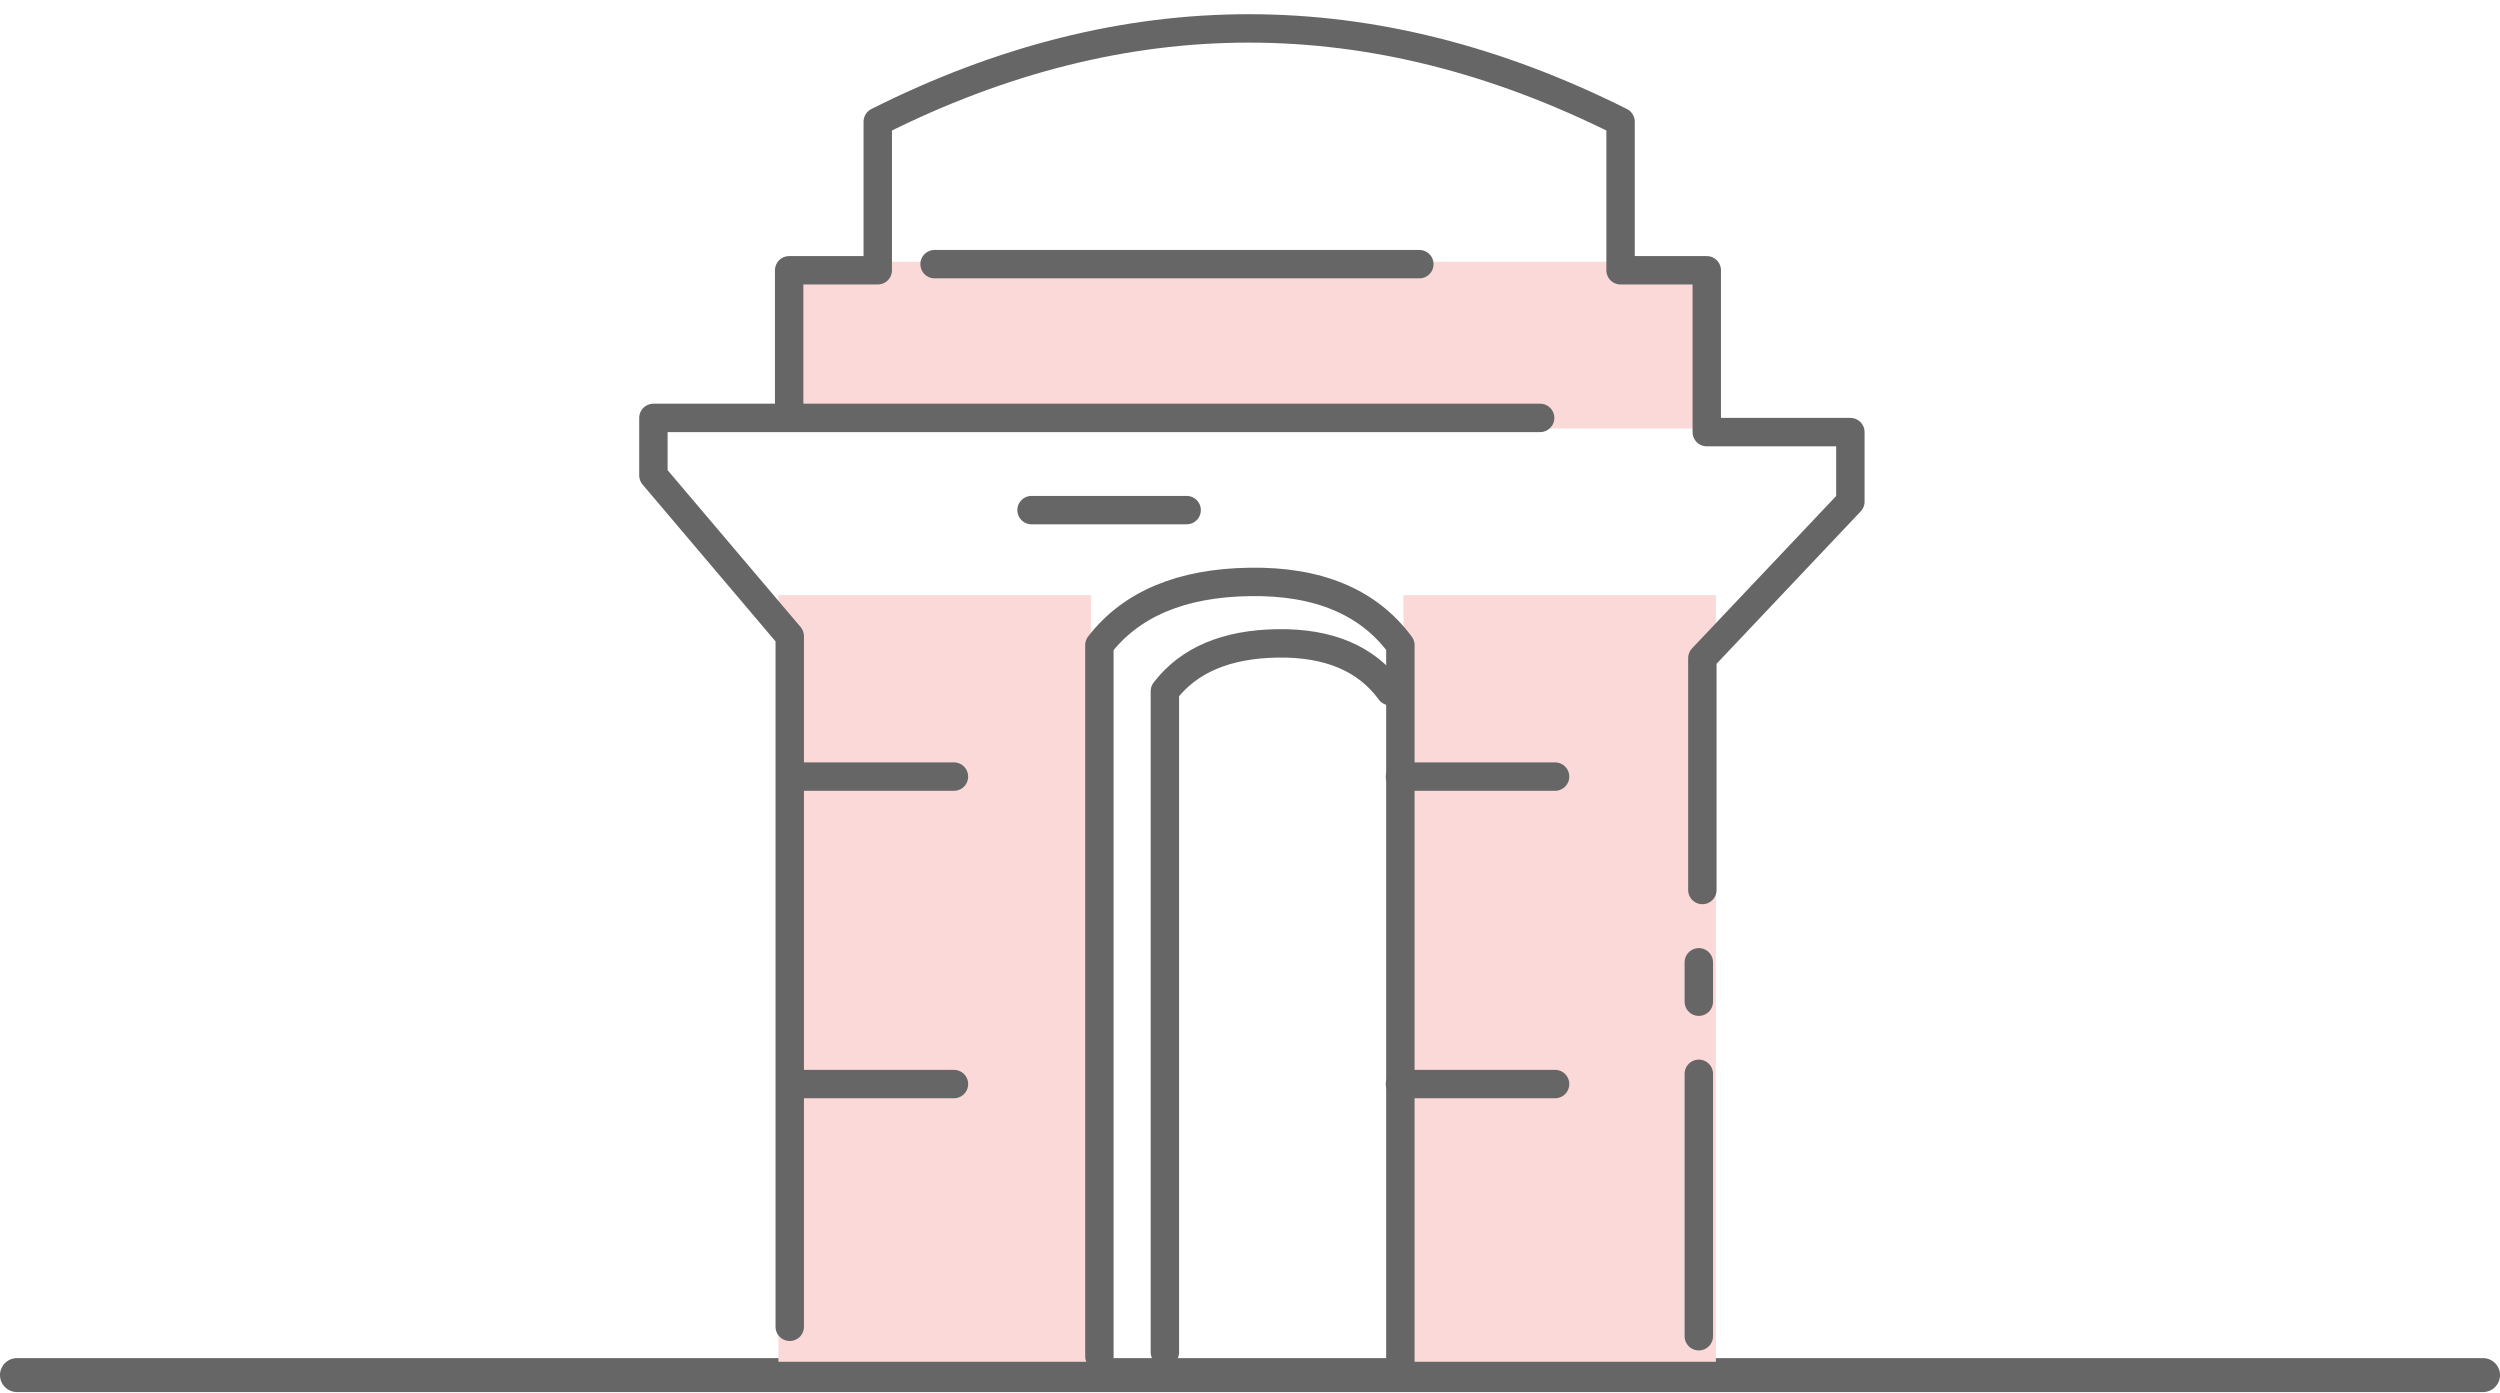
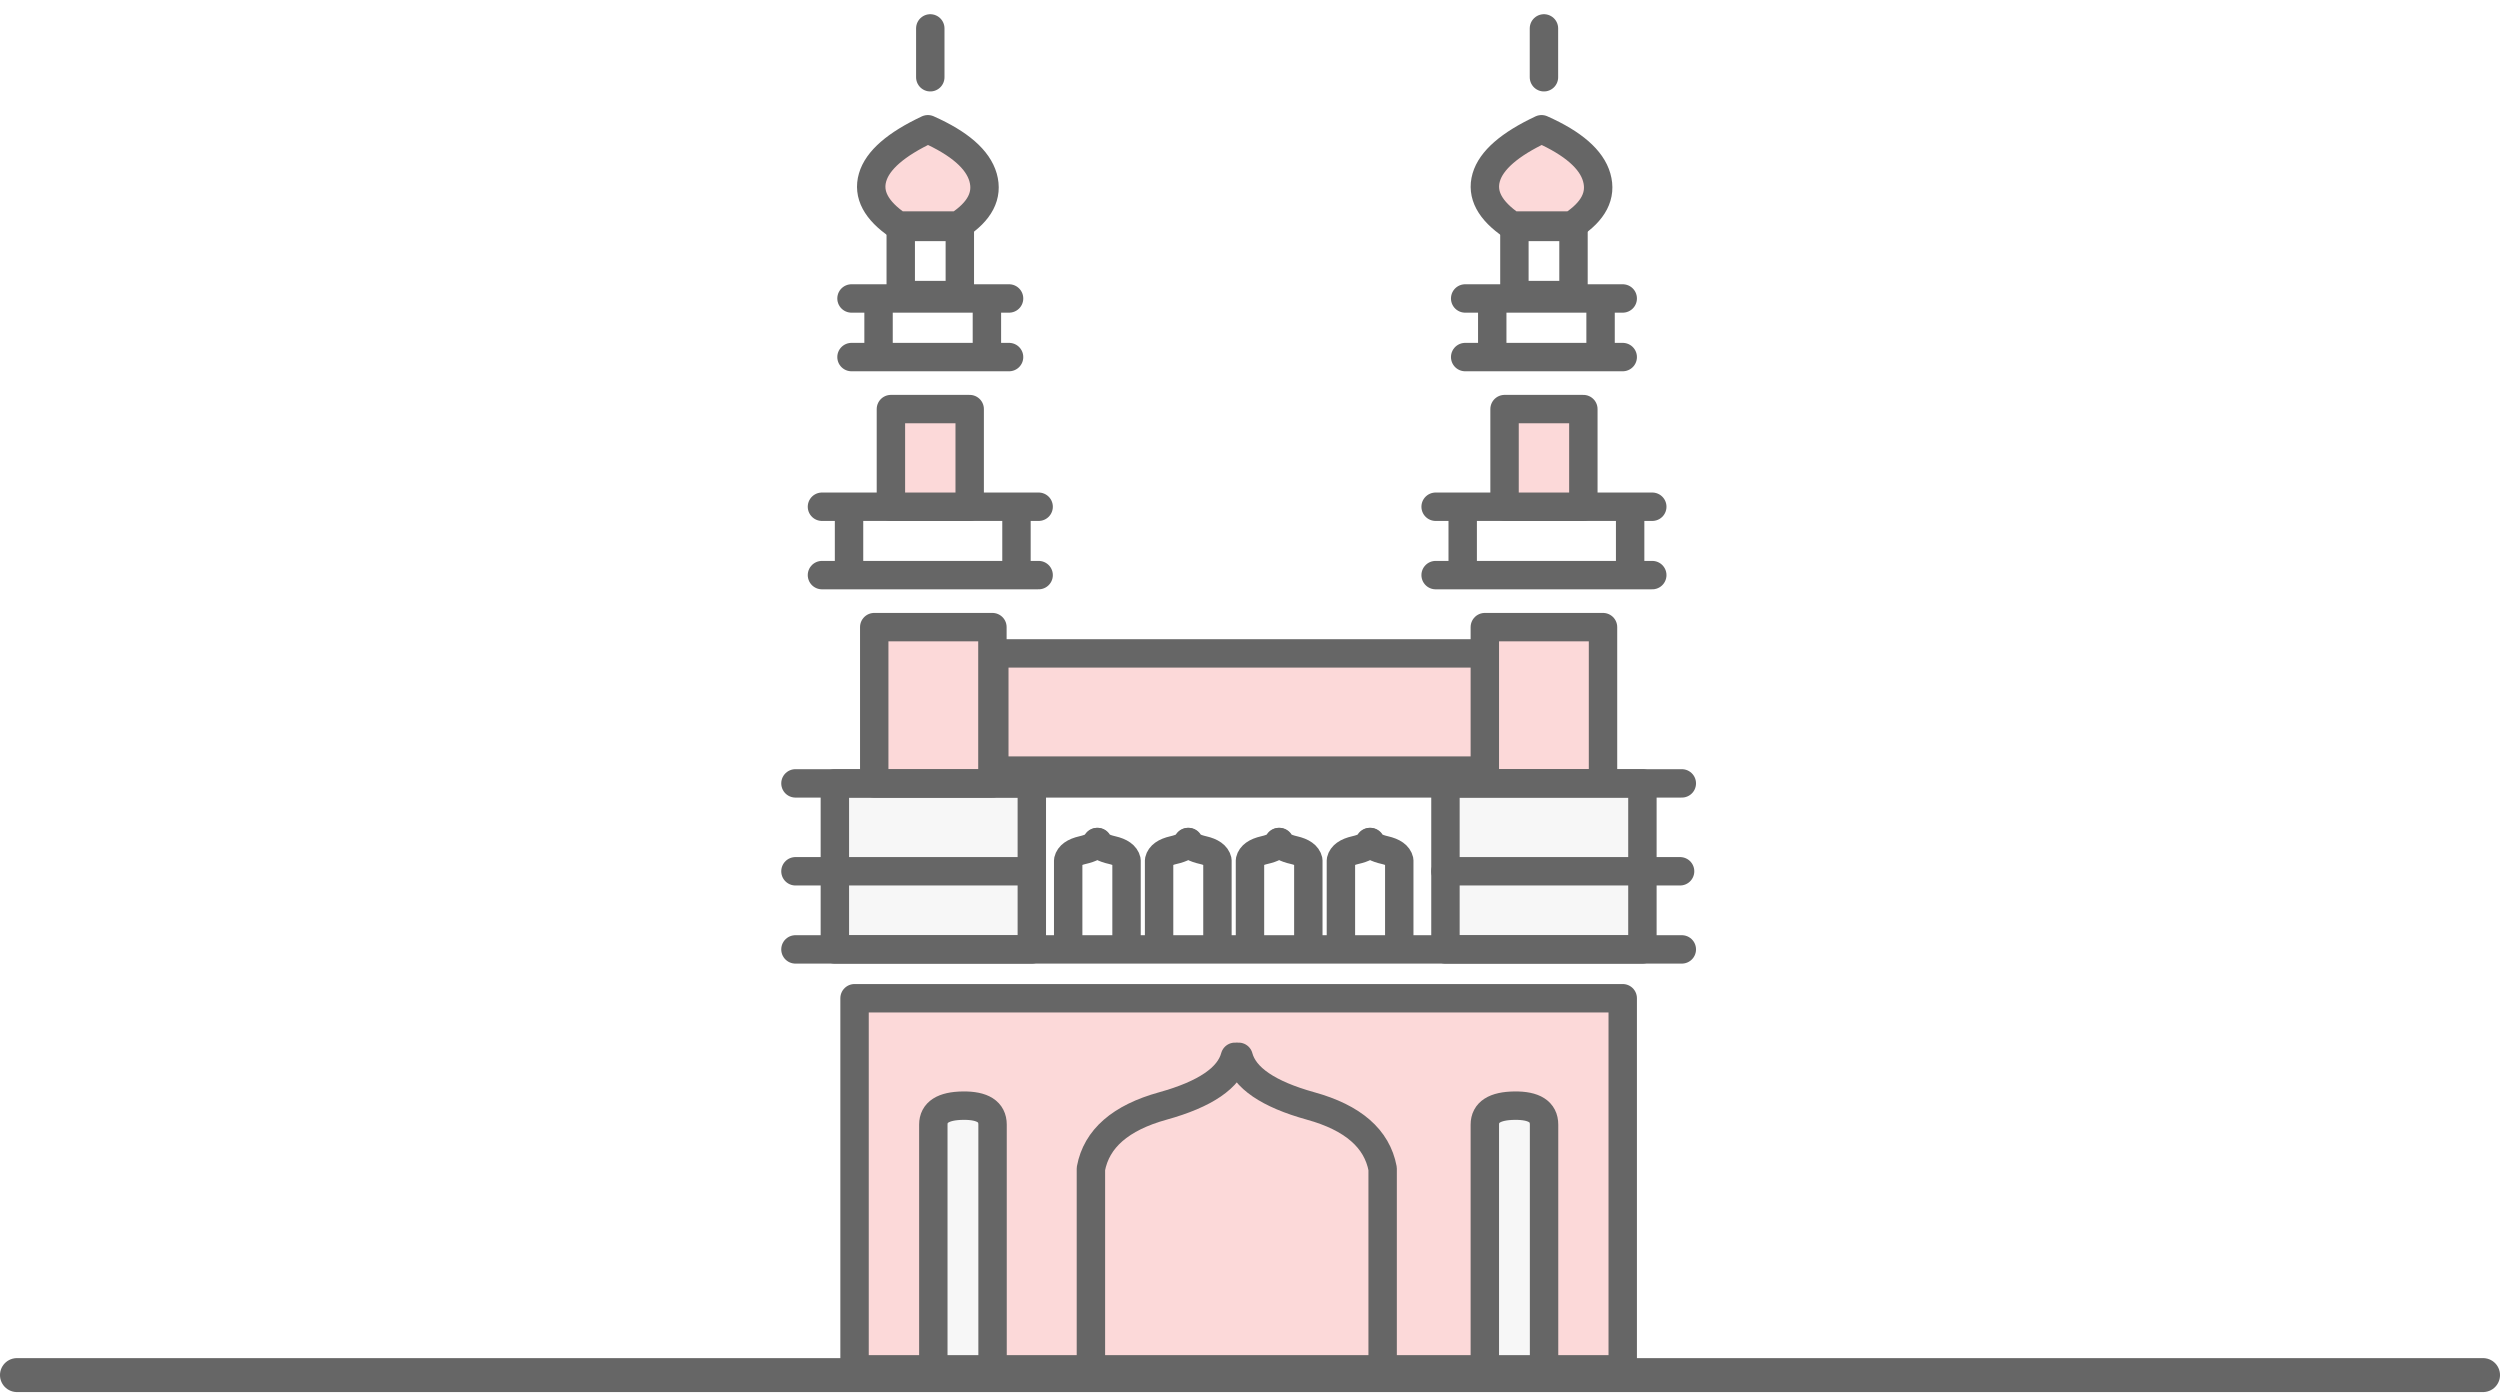
<svg xmlns="http://www.w3.org/2000/svg" width="88" height="49" viewBox="0 0 88 49" fill="none">
  <line x1="0.597" y1="48.403" x2="87.403" y2="48.403" stroke="#666666" stroke-width="1.195" stroke-linecap="round" stroke-linejoin="round" />
-   <rect x="27.4" y="9.213" width="33" height="5.867" fill="#FCD9D9" />
-   <rect x="27.4" y="20.947" width="11" height="26.987" fill="#FCD9D9" />
-   <rect x="49.4" y="20.947" width="11" height="26.987" fill="#FCD9D9" />
-   <path d="M28.119 27.336H33.579" stroke="#666666" stroke-linecap="round" stroke-linejoin="round" />
-   <path d="M28.119 38.159H33.579" stroke="#666666" stroke-linecap="round" stroke-linejoin="round" />
-   <path d="M27.799 46.703V22.394L23 16.733V14.71H54.213" stroke="#666666" stroke-linecap="round" stroke-linejoin="round" />
-   <path d="M59.923 31.328V23.166L65.133 17.658V15.21H60.078V9.514H57.044V4.284C52.675 2.095 48.313 1 43.959 1C39.605 1 35.251 2.095 30.897 4.284V9.514H27.778V14.613" stroke="#666666" stroke-linecap="round" stroke-linejoin="round" />
-   <path d="M32.897 9.298H49.961" stroke="#666666" stroke-linecap="round" stroke-linejoin="round" />
-   <path d="M36.31 17.956H41.77" stroke="#666666" stroke-linecap="round" stroke-linejoin="round" />
-   <path d="M49.279 27.336H54.739" stroke="#666666" stroke-linecap="round" stroke-linejoin="round" />
-   <path d="M49.279 38.159H54.739" stroke="#666666" stroke-linecap="round" stroke-linejoin="round" />
-   <path d="M38.699 47.745V22.708C39.819 21.259 41.585 20.518 43.996 20.483C46.407 20.448 48.172 21.19 49.293 22.708V47.934" stroke="#666666" stroke-linecap="round" stroke-linejoin="round" />
-   <path d="M41.004 47.599V24.33C41.843 23.234 43.165 22.673 44.971 22.647C46.776 22.621 48.098 23.182 48.937 24.33" stroke="#666666" stroke-linecap="round" stroke-linejoin="round" />
-   <path d="M59.798 37.798V47.035" stroke="#666666" stroke-linecap="round" />
-   <path d="M59.798 33.873V35.26" stroke="#666666" stroke-linecap="round" />
+   <ellipse cx="33" cy="6.5" rx="2" ry="1.5" fill="#FCD9D9" />
+   <ellipse cx="54" cy="6.5" rx="2" ry="1.5" fill="#FCD9D9" />
+   <rect x="30" y="35" width="27" height="13" fill="#FCD9D9" />
+   <path d="M38.4 47.966V41.138C38.598 40.079 39.443 39.343 40.934 38.93C42.426 38.516 43.27 37.94 43.469 37.2" stroke="#666666" stroke-linecap="round" stroke-linejoin="round" />
+   <path d="M48.669 47.966V41.138C48.47 40.079 47.626 39.343 46.134 38.93C44.643 38.516 43.798 37.94 43.6 37.2" stroke="#666666" stroke-linecap="round" stroke-linejoin="round" />
+   <path d="M52.333 23H35V27.125H52.333V23Z" fill="#FCD9D9" stroke="#666666" stroke-linecap="round" stroke-linejoin="round" />
+   <path d="M57.12 35.138H30.08V48.2H57.12V35.138Z" stroke="#666666" stroke-linecap="round" stroke-linejoin="round" />
+   <path d="M47.2 33.383V30.286C47.24 30.113 47.409 29.992 47.707 29.924C48.006 29.856 48.175 29.762 48.214 29.64" stroke="#666666" stroke-linecap="round" stroke-linejoin="round" />
+   <path d="M49.254 33.383V30.286C49.215 30.113 49.045 29.992 48.747 29.924C48.449 29.856 48.28 29.762 48.24 29.64" stroke="#666666" stroke-linecap="round" stroke-linejoin="round" />
+   <path d="M43.999 33.383V30.286C44.039 30.113 44.208 29.992 44.506 29.924C44.805 29.856 44.974 29.762 45.013 29.64" stroke="#666666" stroke-linecap="round" stroke-linejoin="round" />
+   <path d="M46.053 33.383V30.286C46.014 30.113 45.845 29.992 45.546 29.924C45.248 29.856 45.079 29.762 45.039 29.64" stroke="#666666" stroke-linecap="round" stroke-linejoin="round" />
+   <path d="M40.8 33.383V30.286C40.84 30.113 41.009 29.992 41.307 29.924C41.605 29.856 41.774 29.762 41.814 29.64" stroke="#666666" stroke-linecap="round" stroke-linejoin="round" />
+   <path d="M42.854 33.383V30.286C42.814 30.113 42.645 29.992 42.347 29.924C42.049 29.856 41.88 29.762 41.84 29.64" stroke="#666666" stroke-linecap="round" stroke-linejoin="round" />
+   <path d="M37.6 33.383V30.286C37.64 30.113 37.809 29.992 38.107 29.924C38.405 29.856 38.574 29.762 38.614 29.64" stroke="#666666" stroke-linecap="round" stroke-linejoin="round" />
+   <path d="M39.654 33.383V30.286C39.614 30.113 39.445 29.992 39.147 29.924C38.849 29.856 38.68 29.762 38.64 29.64" stroke="#666666" stroke-linecap="round" stroke-linejoin="round" />
+   <path d="M56.426 22.075H52.266V27.575H56.426V22.075Z" fill="#FCD9D9" stroke="#666666" stroke-linecap="round" stroke-linejoin="round" />
+   <path d="M57.813 27.575H50.88V33.419H57.813V27.575Z" fill="#F7F7F7" stroke="#666666" stroke-linecap="round" stroke-linejoin="round" />
+   <path d="M36.32 27.575H29.387V33.419H36.32V27.575Z" fill="#F7F7F7" stroke="#666666" stroke-linecap="round" stroke-linejoin="round" />
+   <path d="M34.933 22.075H30.773V27.575H34.933V22.075Z" fill="#FCD9D9" stroke="#666666" stroke-linecap="round" stroke-linejoin="round" />
+   <path d="M28 33.419H59.2" stroke="#666666" stroke-linecap="round" />
+   <path d="M28 27.575H59.2" stroke="#666666" stroke-linecap="round" />
+   <path d="M50.88 30.669H59.139" stroke="#666666" stroke-linecap="round" />
+   <path d="M28 30.669H36.259" stroke="#666666" stroke-linecap="round" />
+   <path fill-rule="evenodd" clip-rule="evenodd" d="M32.853 39.587C32.853 39.151 33.2 38.928 33.895 38.919C34.59 38.91 34.938 39.133 34.938 39.587V48.2H32.853V39.587Z" fill="#F7F7F7" stroke="#666666" stroke-linecap="round" stroke-linejoin="round" />
+   <path fill-rule="evenodd" clip-rule="evenodd" d="M52.266 39.587C52.266 39.151 52.614 38.928 53.309 38.919C54.004 38.91 54.351 39.133 54.351 39.587V48.2H52.266V39.587Z" fill="#F7F7F7" stroke="#666666" stroke-linecap="round" stroke-linejoin="round" />
+   <path fill-rule="evenodd" clip-rule="evenodd" d="M53.218 7.938H55.328C56.093 7.442 56.385 6.877 56.204 6.244C56.024 5.611 55.377 5.046 54.262 4.55C53.139 5.078 52.49 5.643 52.315 6.244C52.141 6.845 52.442 7.41 53.218 7.938Z" stroke="#666666" stroke-linecap="round" stroke-linejoin="round" />
+   <path d="M55.387 7.987H53.307V10.387H55.387V7.987Z" stroke="#666666" stroke-linecap="round" stroke-linejoin="round" />
+   <path d="M50.534 20.244H58.16" stroke="#666666" stroke-linecap="round" />
+   <path d="M50.534 17.837H58.16" stroke="#666666" stroke-linecap="round" />
+   <path d="M51.487 18.017V20.202" stroke="#666666" stroke-linecap="round" />
+   <path d="M51.574 12.569H57.12" stroke="#666666" stroke-linecap="round" />
+   <path d="M51.574 10.506H57.12" stroke="#666666" stroke-linecap="round" />
+   <path d="M52.527 10.654V12.446" stroke="#666666" stroke-linecap="round" />
+   <path d="M56.34 10.654V12.446" stroke="#666666" stroke-linecap="round" />
+   <path d="M57.381 18.017V20.202" stroke="#666666" stroke-linecap="round" />
+   <path d="M55.734 14.4H52.96V17.837H55.734V14.4Z" fill="#FCD9D9" stroke="#666666" stroke-linejoin="round" />
+   <path d="M54.347 2.719V1" stroke="#666666" stroke-linecap="round" />
+   <path fill-rule="evenodd" clip-rule="evenodd" d="M31.617 7.938H33.727C34.492 7.442 34.784 6.877 34.604 6.244C34.423 5.611 33.776 5.046 32.661 4.55C31.538 5.078 30.889 5.643 30.715 6.244C30.54 6.845 30.841 7.41 31.617 7.938Z" stroke="#666666" stroke-linecap="round" stroke-linejoin="round" />
+   <path d="M33.786 7.987H31.706V10.387H33.786V7.987Z" stroke="#666666" stroke-linecap="round" stroke-linejoin="round" />
+   <path d="M28.933 20.244H36.56" stroke="#666666" stroke-linecap="round" />
+   <path d="M28.933 17.837H36.56" stroke="#666666" stroke-linecap="round" />
+   <path d="M29.886 18.017V20.202" stroke="#666666" stroke-linecap="round" />
+   <path d="M29.973 12.569H35.519" stroke="#666666" stroke-linecap="round" />
+   <path d="M29.973 10.506H35.519" stroke="#666666" stroke-linecap="round" />
+   <path d="M30.925 10.654V12.446" stroke="#666666" stroke-linecap="round" />
+   <path d="M34.739 10.654V12.446" stroke="#666666" stroke-linecap="round" />
+   <path d="M35.78 18.017V20.202" stroke="#666666" stroke-linecap="round" />
+   <path d="M34.133 14.4H31.36V17.837H34.133V14.4Z" fill="#FCD9D9" stroke="#666666" stroke-linejoin="round" />
+   <path d="M32.746 2.719V1" stroke="#666666" stroke-linecap="round" />
</svg>
